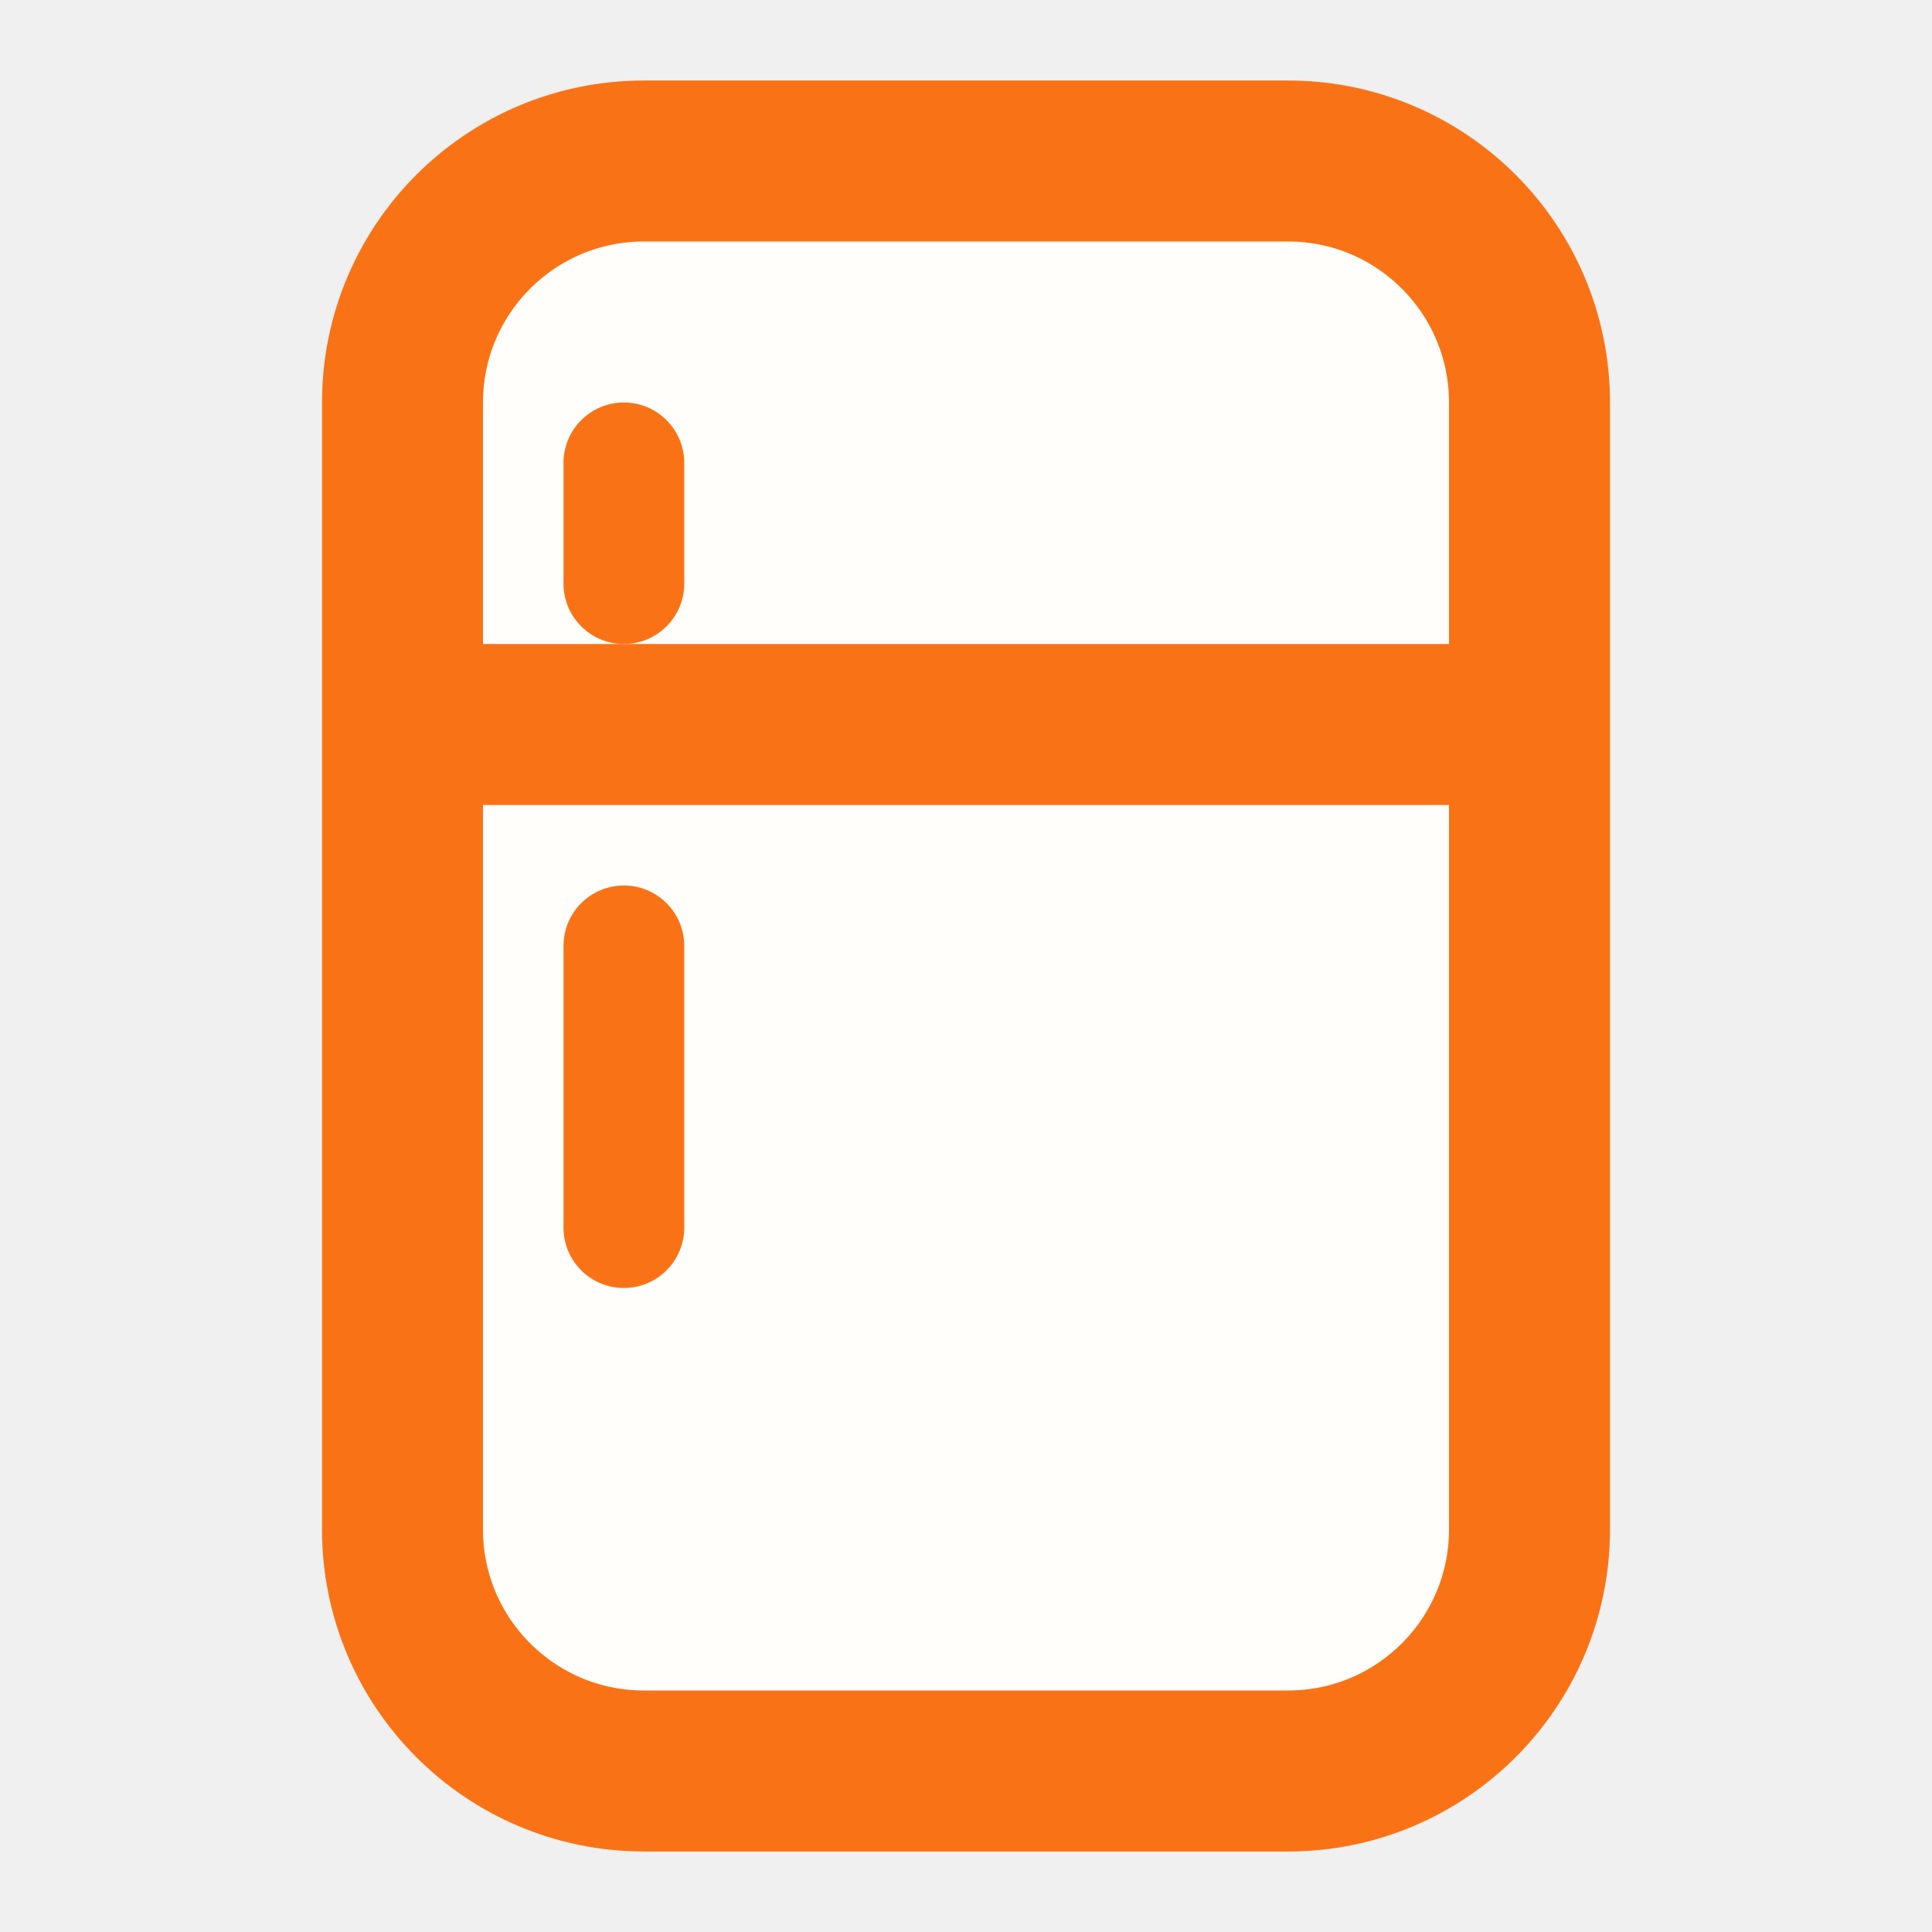
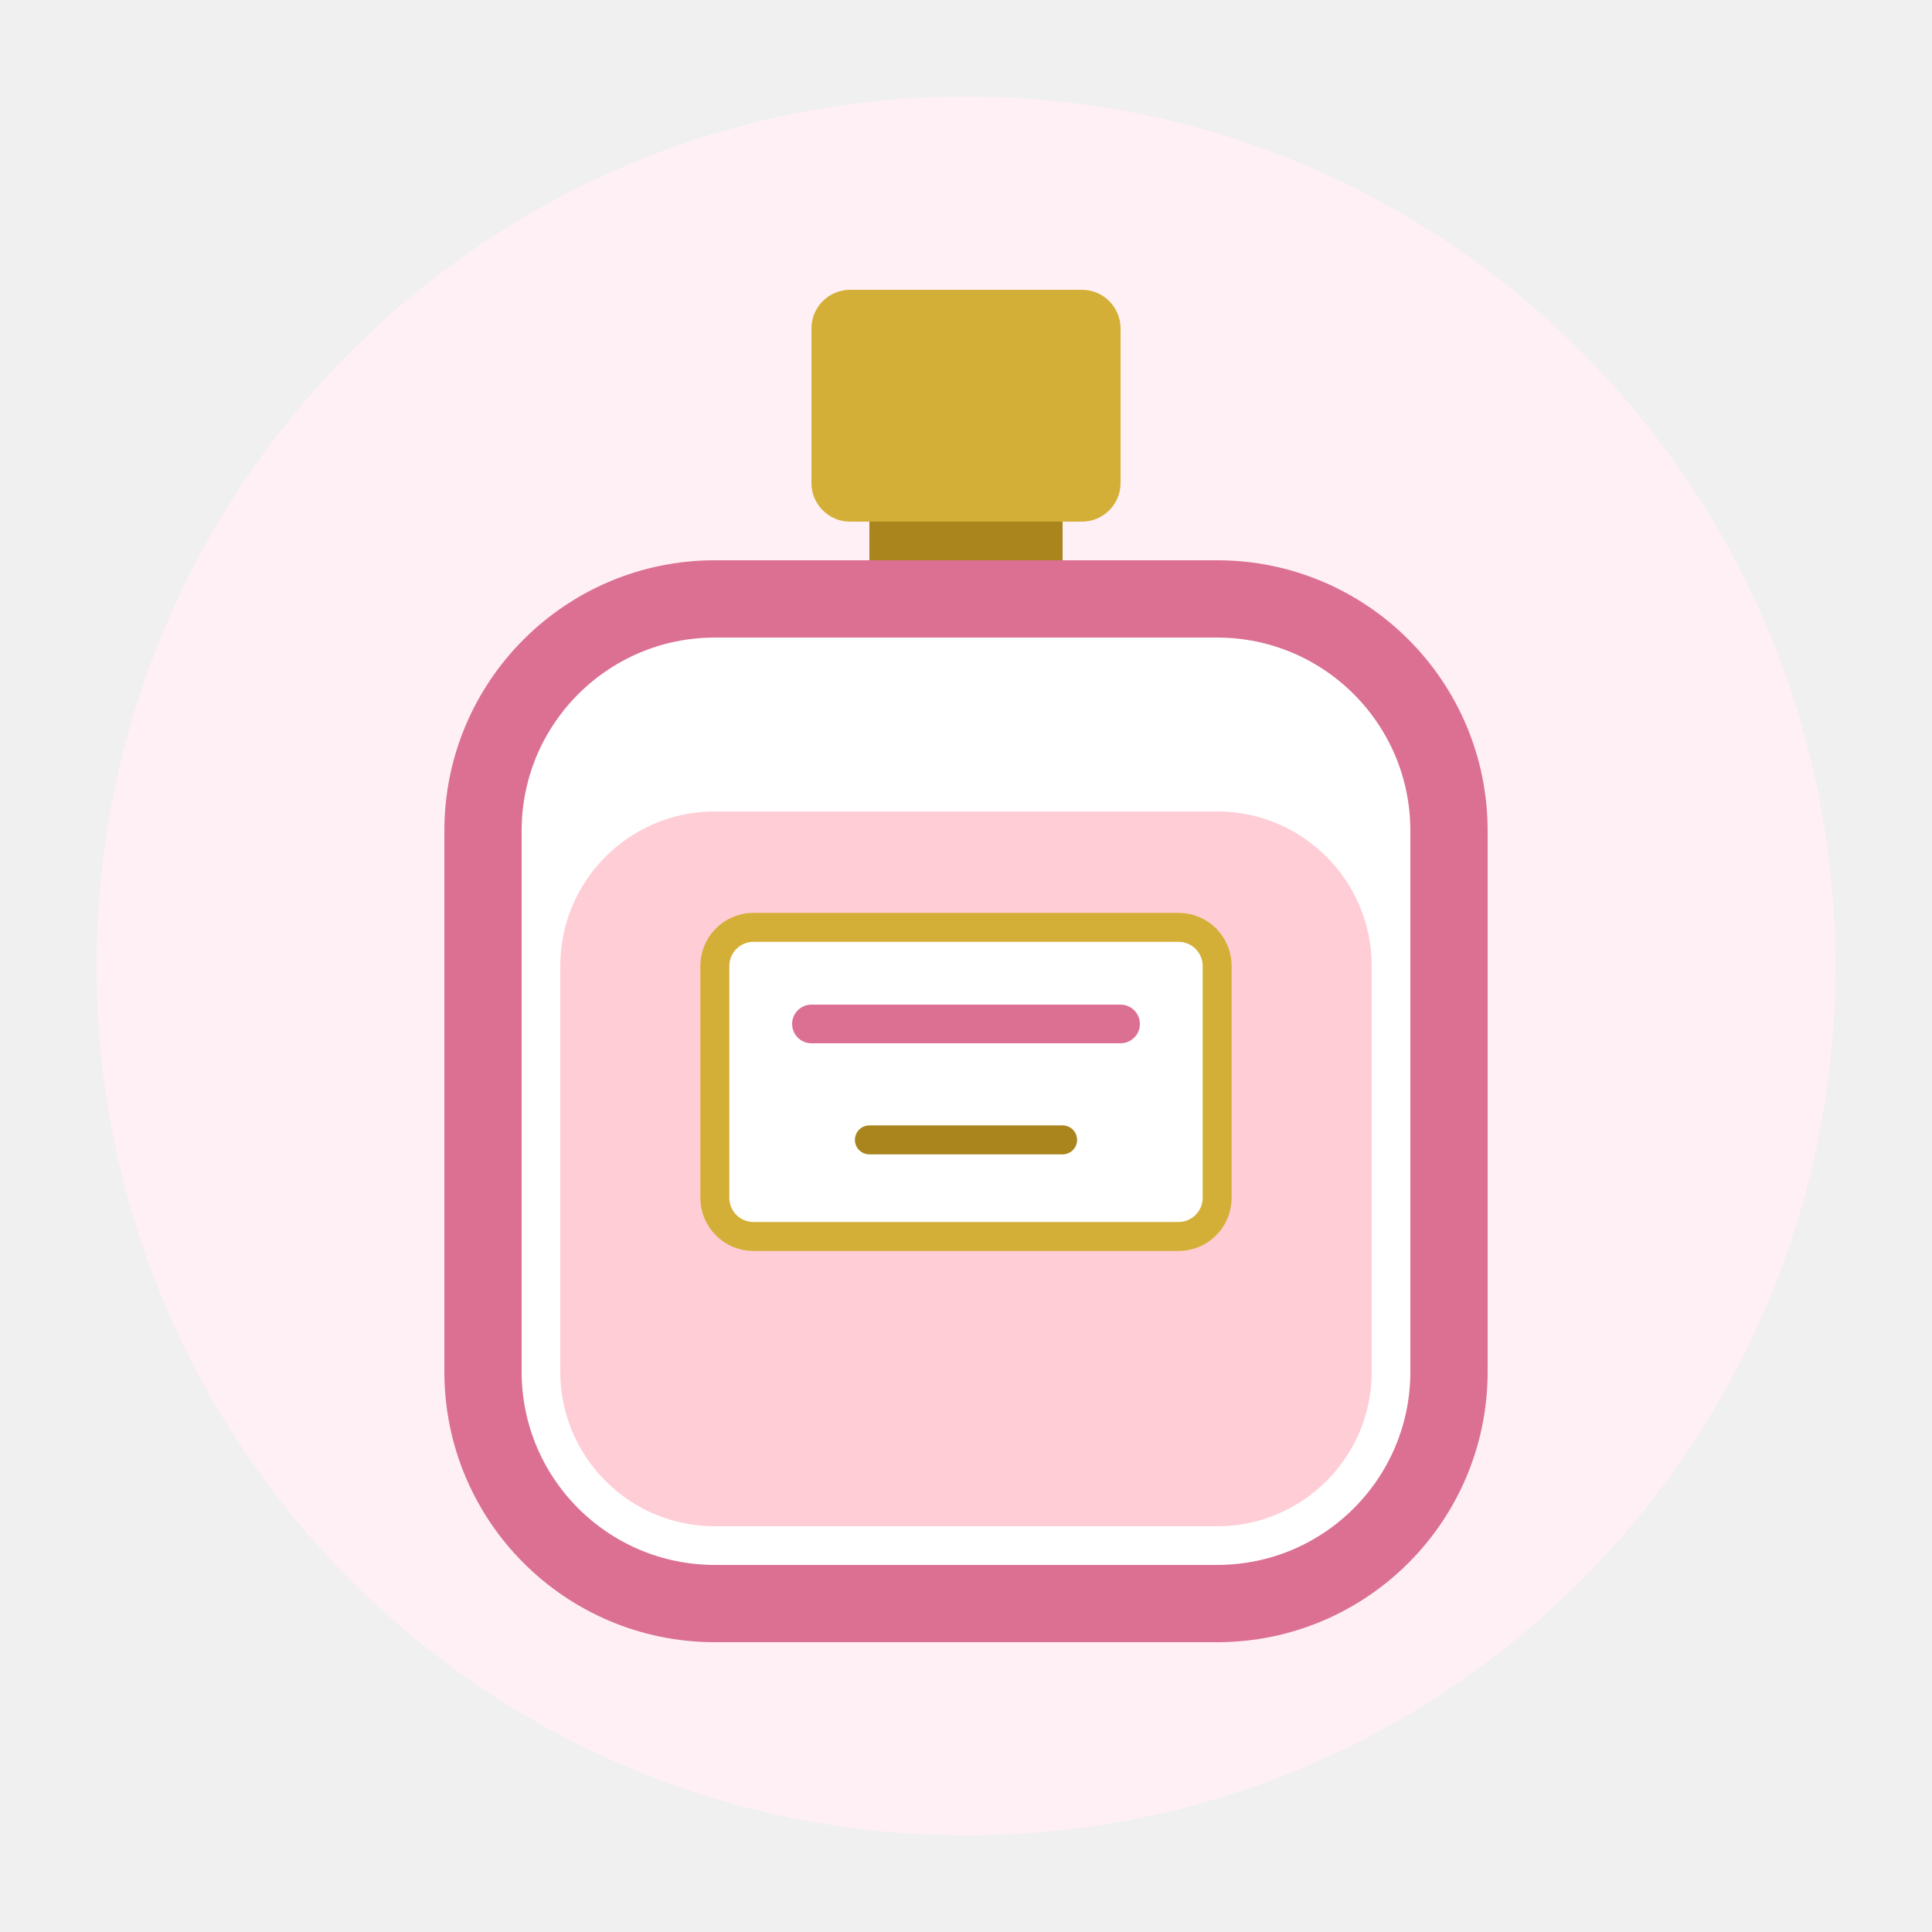
- <svg xmlns="http://www.w3.org/2000/svg" viewBox="0 0 24 24" fill="none">
-   <rect x="5" y="2" width="14" height="20" rx="3" stroke="#f97316" stroke-width="2" fill="#fffefb" />
-   <line x1="5" y1="9" x2="19" y2="9" stroke="#f97316" stroke-width="2" />
-   <rect x="7" y="5" width="1.5" height="3" rx="0.75" fill="#f97316" />
-   <rect x="7" y="11" width="1.5" height="5" rx="0.75" fill="#f97316" />
+ <svg xmlns="http://www.w3.org/2000/svg" viewBox="0 0 100 100" fill="none">
+   <circle cx="50" cy="50" r="45" fill="#FFF0F5" />
+   <rect x="42" y="15" width="16" height="12" rx="2" fill="#D4AF37" />
+   <rect x="45" y="27" width="10" height="4" fill="#AA841C" />
+   <rect x="25" y="31" width="50" height="52" rx="12" stroke="#DB7093" stroke-width="4" fill="#FFFFFF" />
+   <rect x="29" y="42" width="42" height="37" rx="8" fill="#FFC0CB" opacity="0.8" />
+   <rect x="37" y="48" width="26" height="16" rx="2" stroke="#D4AF37" stroke-width="1.5" fill="#FFFFFF" />
+   <line x1="42" y1="53" x2="58" y2="53" stroke="#DB7093" stroke-width="2" stroke-linecap="round" />
+   <line x1="45" y1="59" x2="55" y2="59" stroke="#AA841C" stroke-width="1.5" stroke-linecap="round" />
</svg>
